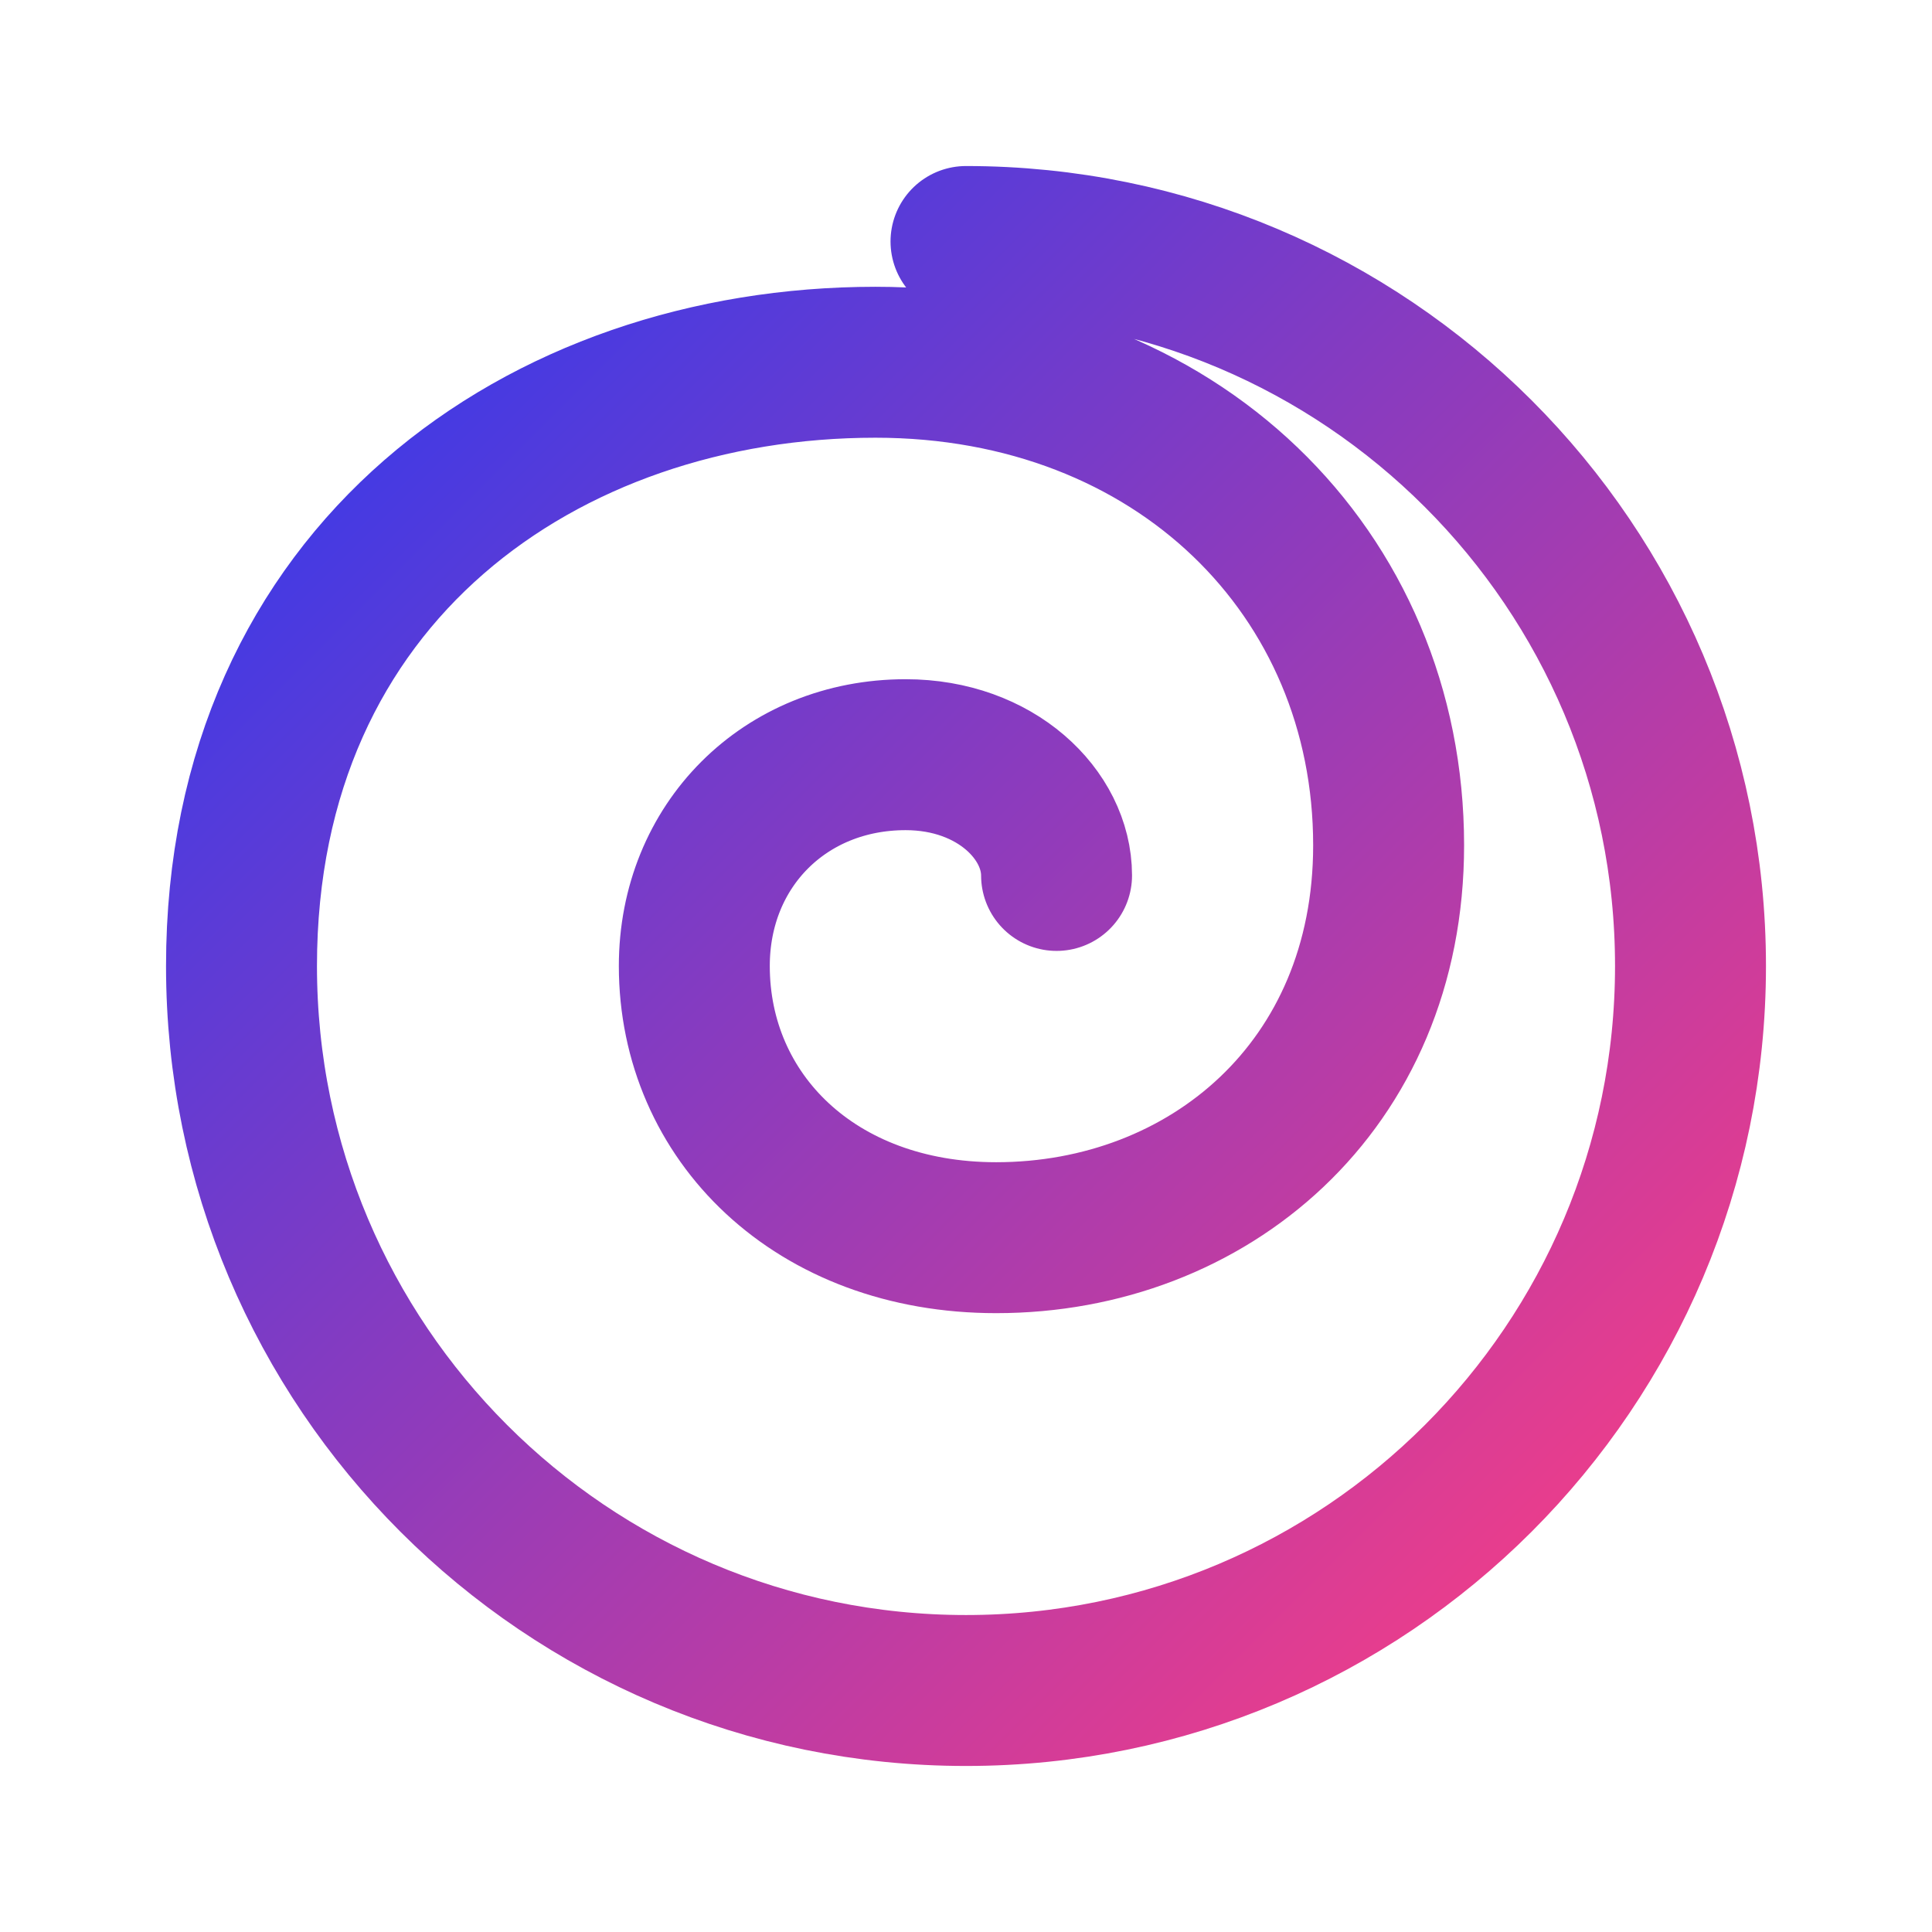
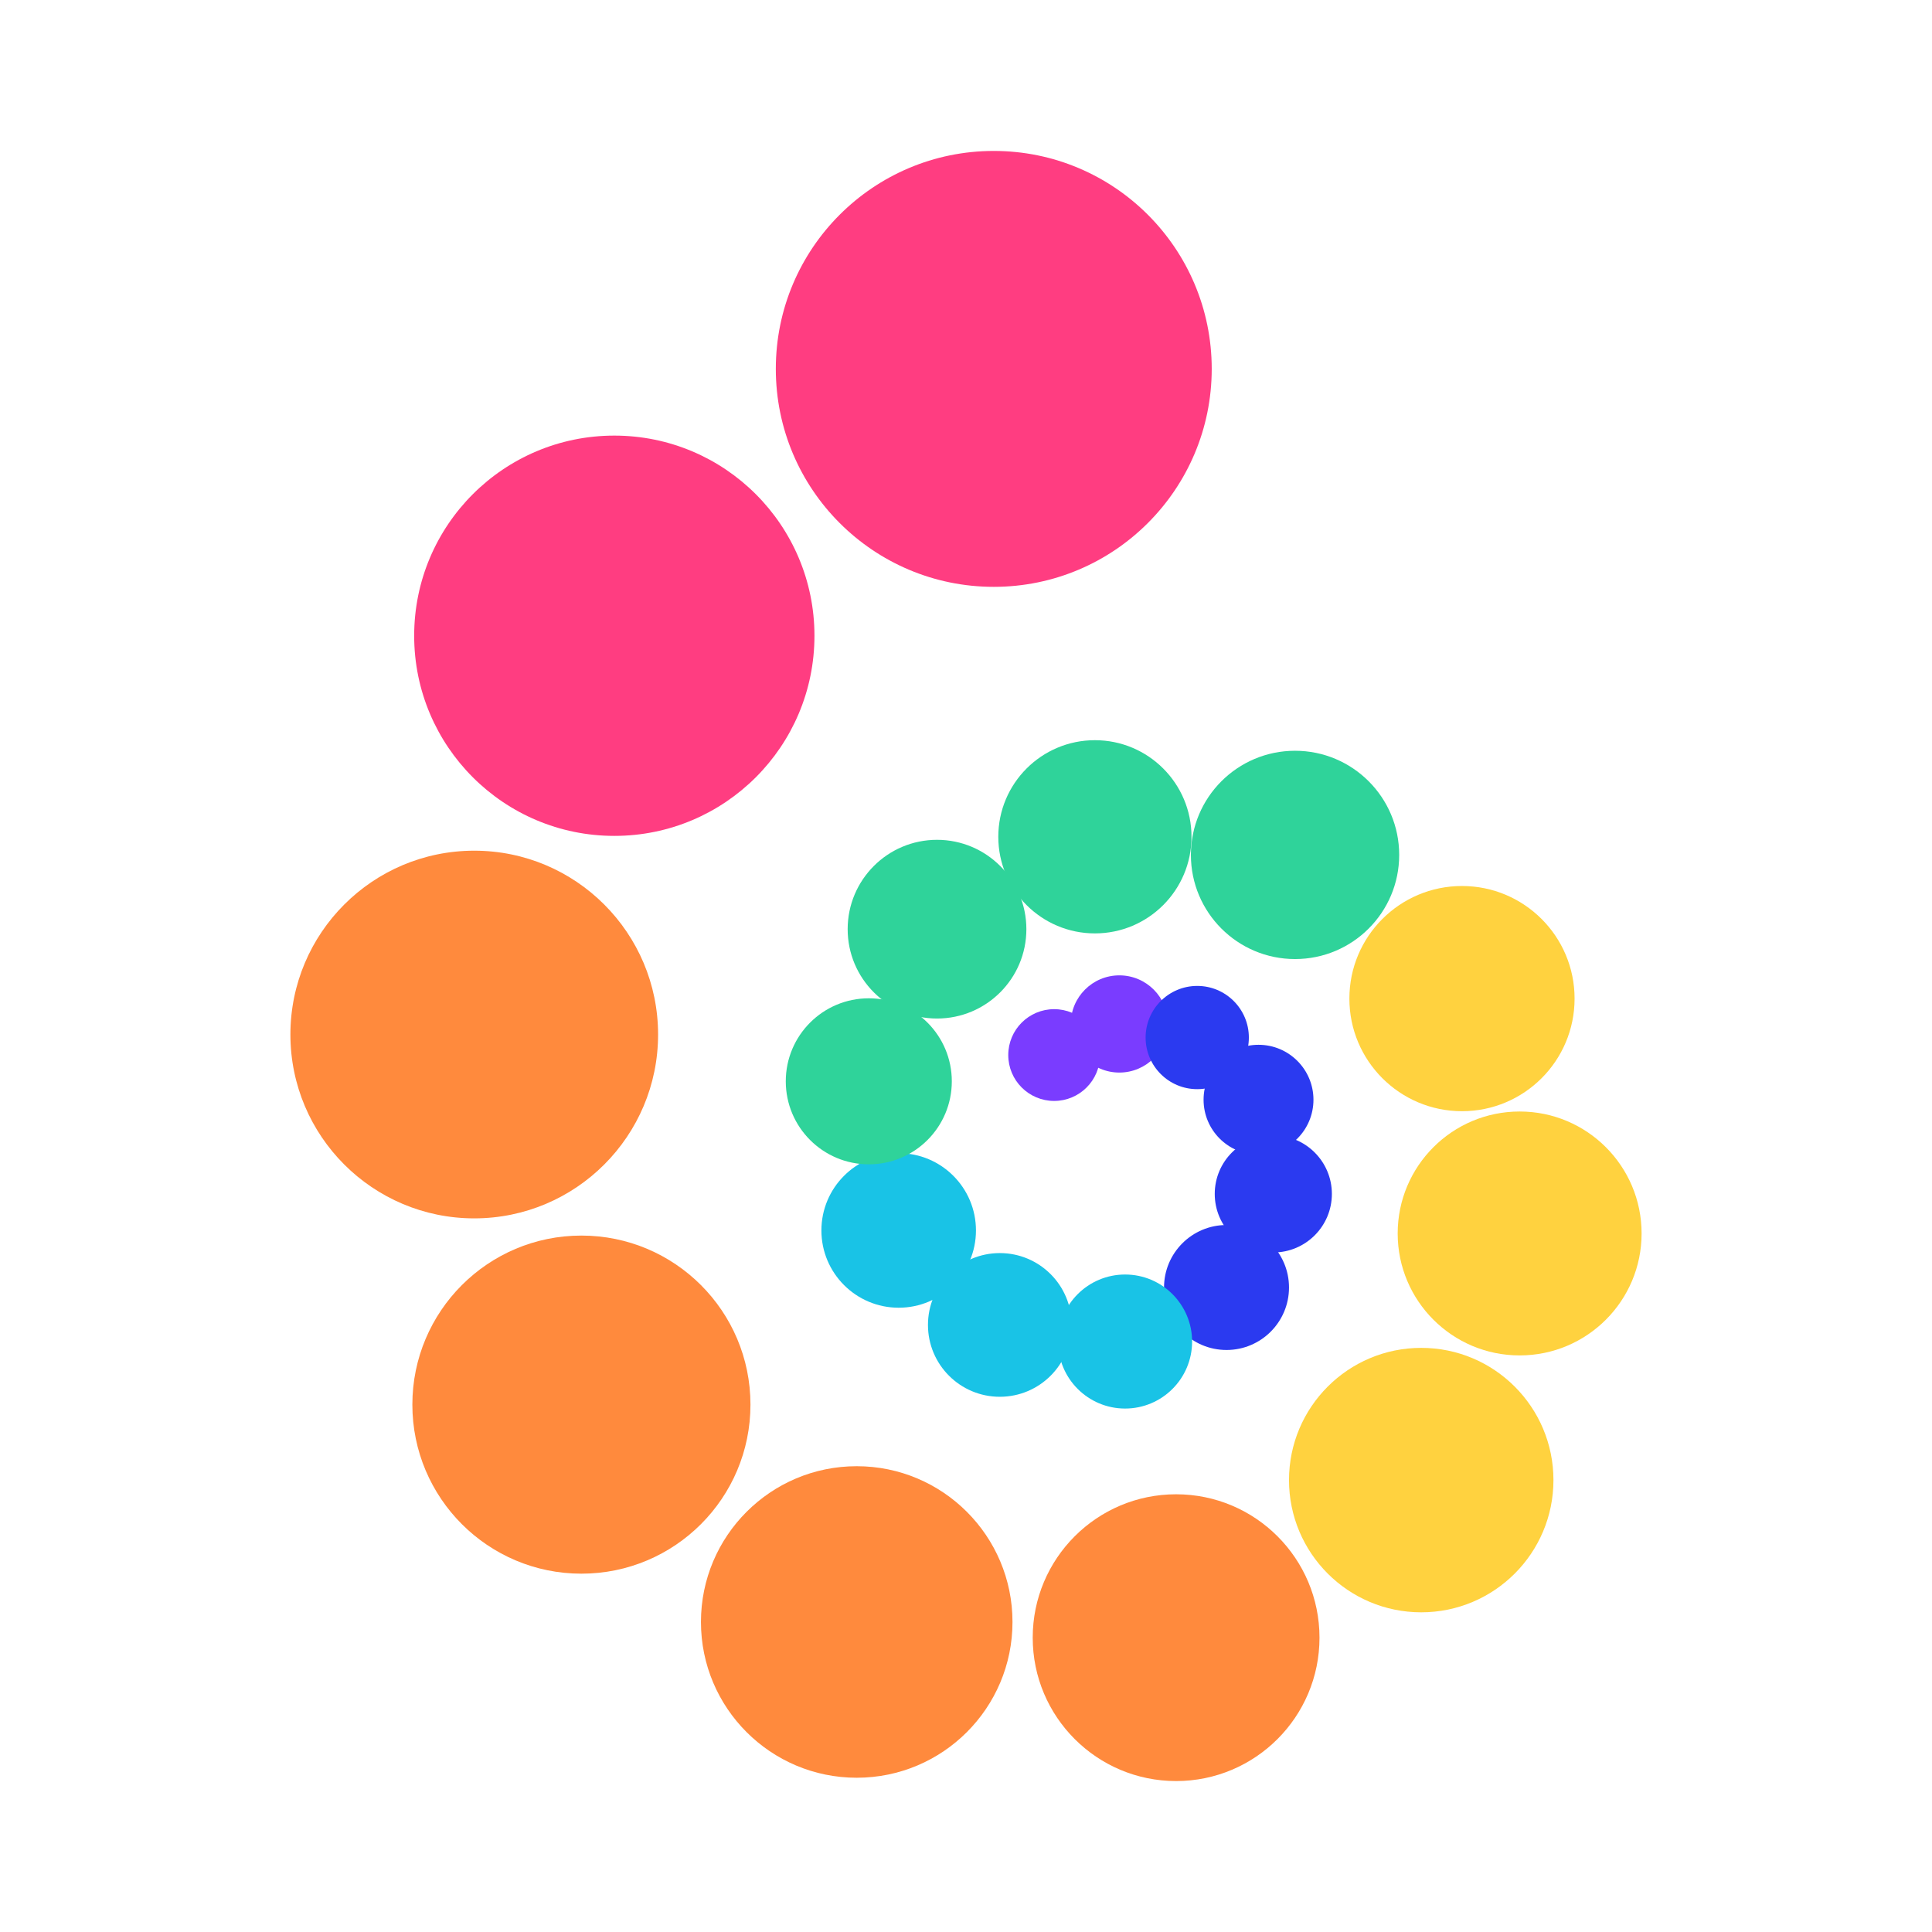
- <svg xmlns="http://www.w3.org/2000/svg" viewBox="0 0 64 64" role="img" aria-label="Spektronautilus">
-   <defs>
-     <linearGradient id="g" x1="0" y1="0" x2="1" y2="1">
-       <stop offset="0" stop-color="#2b3af0" />
-       <stop offset="1" stop-color="#ff3d81" />
-     </linearGradient>
-   </defs>
-   <path d="M32 8a24 24 0 1 1-24 24c0-13 10-20 21-20 10 0 17 7 17 16 0 8-6 13-13 13-6 0-10-4-10-9 0-4 3-7 7-7 3 0 5 2 5 4" fill="none" stroke="url(#g)" stroke-width="5" stroke-linecap="round" />
+ <svg xmlns="http://www.w3.org/2000/svg" viewBox="0 0 64 64">
+   <circle cx="34.92" cy="34.95" r="1.52" fill="#7a3cff" />
+   <circle cx="37.08" cy="33.92" r="1.61" fill="#7a3cff" />
+   <circle cx="39.66" cy="34.37" r="1.71" fill="#2b3af0" />
+   <circle cx="41.69" cy="36.43" r="1.82" fill="#2b3af0" />
+   <circle cx="42.18" cy="39.55" r="1.94" fill="#2b3af0" />
+   <circle cx="40.63" cy="42.65" r="2.07" fill="#2b3af0" />
+   <circle cx="37.27" cy="44.44" r="2.22" fill="#19c3e6" />
+   <circle cx="33.12" cy="43.89" r="2.38" fill="#19c3e6" />
+   <circle cx="29.77" cy="40.76" r="2.56" fill="#19c3e6" />
+   <circle cx="28.78" cy="35.82" r="2.75" fill="#2fd39a" />
+   <circle cx="31.04" cy="30.78" r="2.96" fill="#2fd39a" />
+   <circle cx="36.27" cy="27.72" r="3.2" fill="#2fd39a" />
+   <circle cx="42.9" cy="28.32" r="3.45" fill="#2fd39a" />
+   <circle cx="48.43" cy="33.08" r="3.73" fill="#ffd23f" />
+   <circle cx="50.34" cy="40.86" r="4.04" fill="#ffd23f" />
+   <circle cx="47.08" cy="49.03" r="4.38" fill="#ffd23f" />
+   <circle cx="38.96" cy="54.25" r="4.75" fill="#ff8a3d" />
+   <circle cx="28.38" cy="53.73" r="5.16" fill="#ff8a3d" />
+   <circle cx="19.26" cy="46.53" r="5.6" fill="#ff8a3d" />
+   <circle cx="15.71" cy="34.27" r="6.09" fill="#ff8a3d" />
+   <circle cx="20.35" cy="21.06" r="6.63" fill="#ff3d81" />
+   <circle cx="32.92" cy="12.22" r="7.22" fill="#ff3d81" />
</svg>
